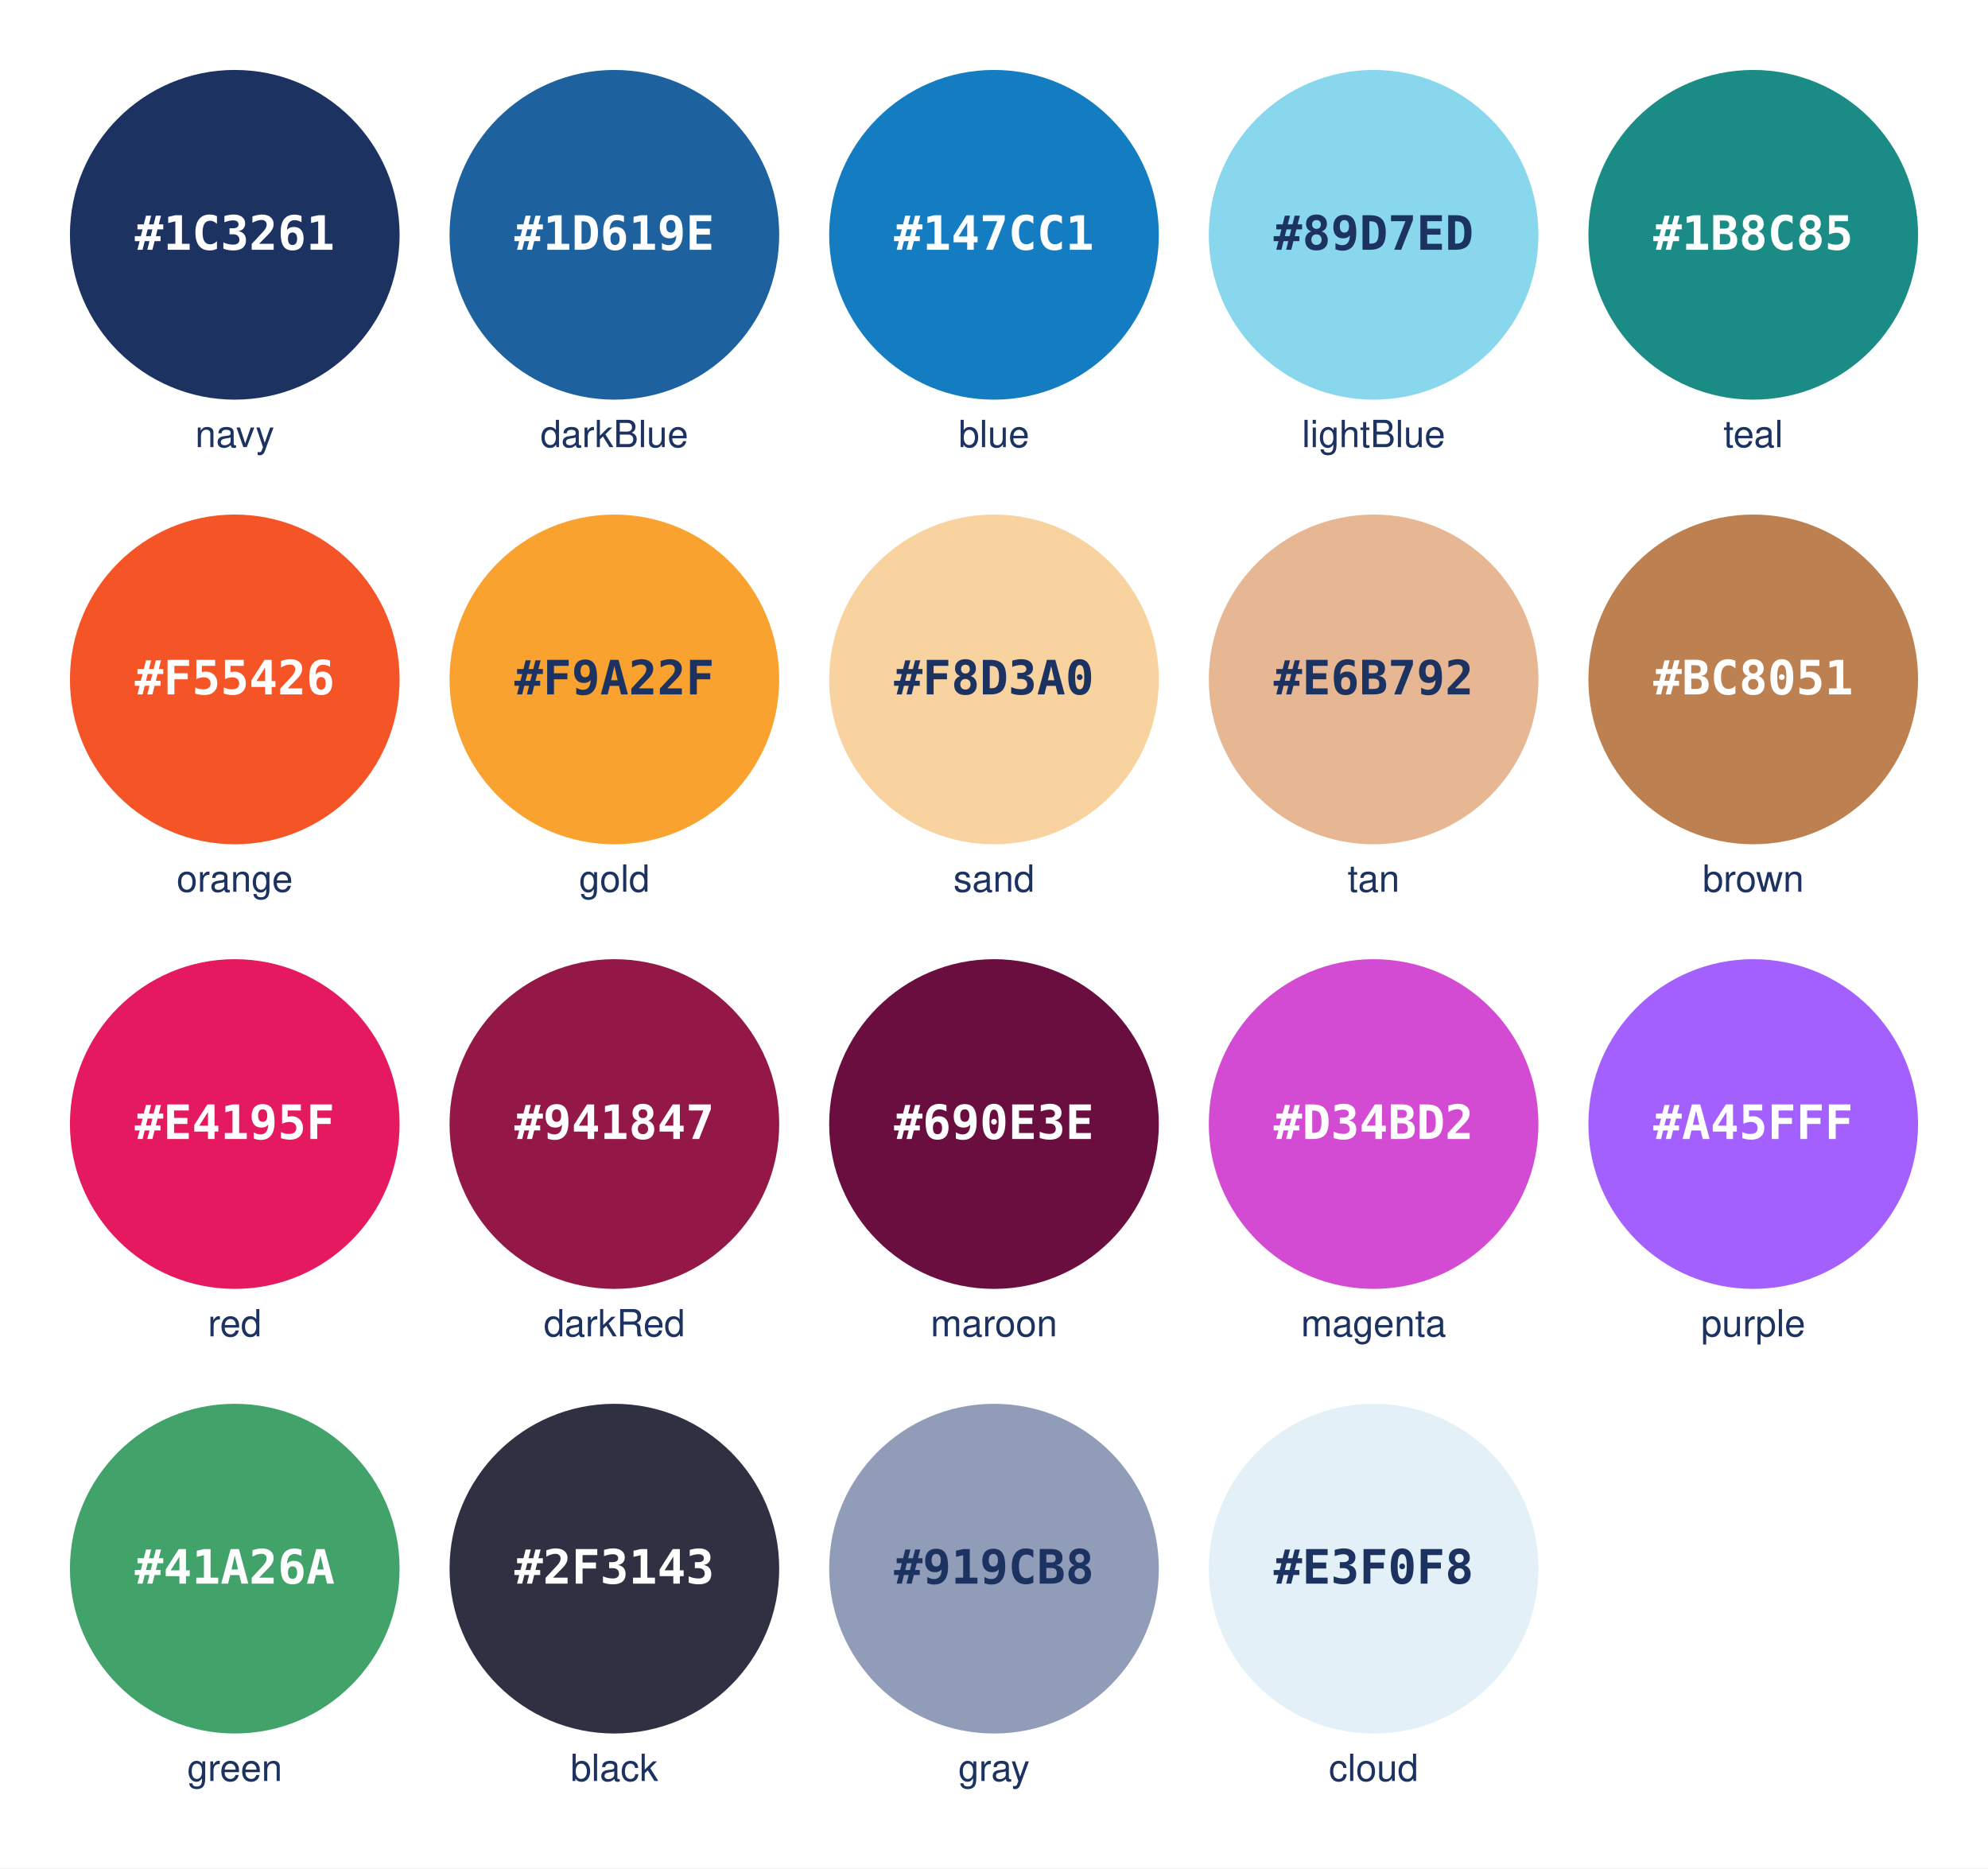
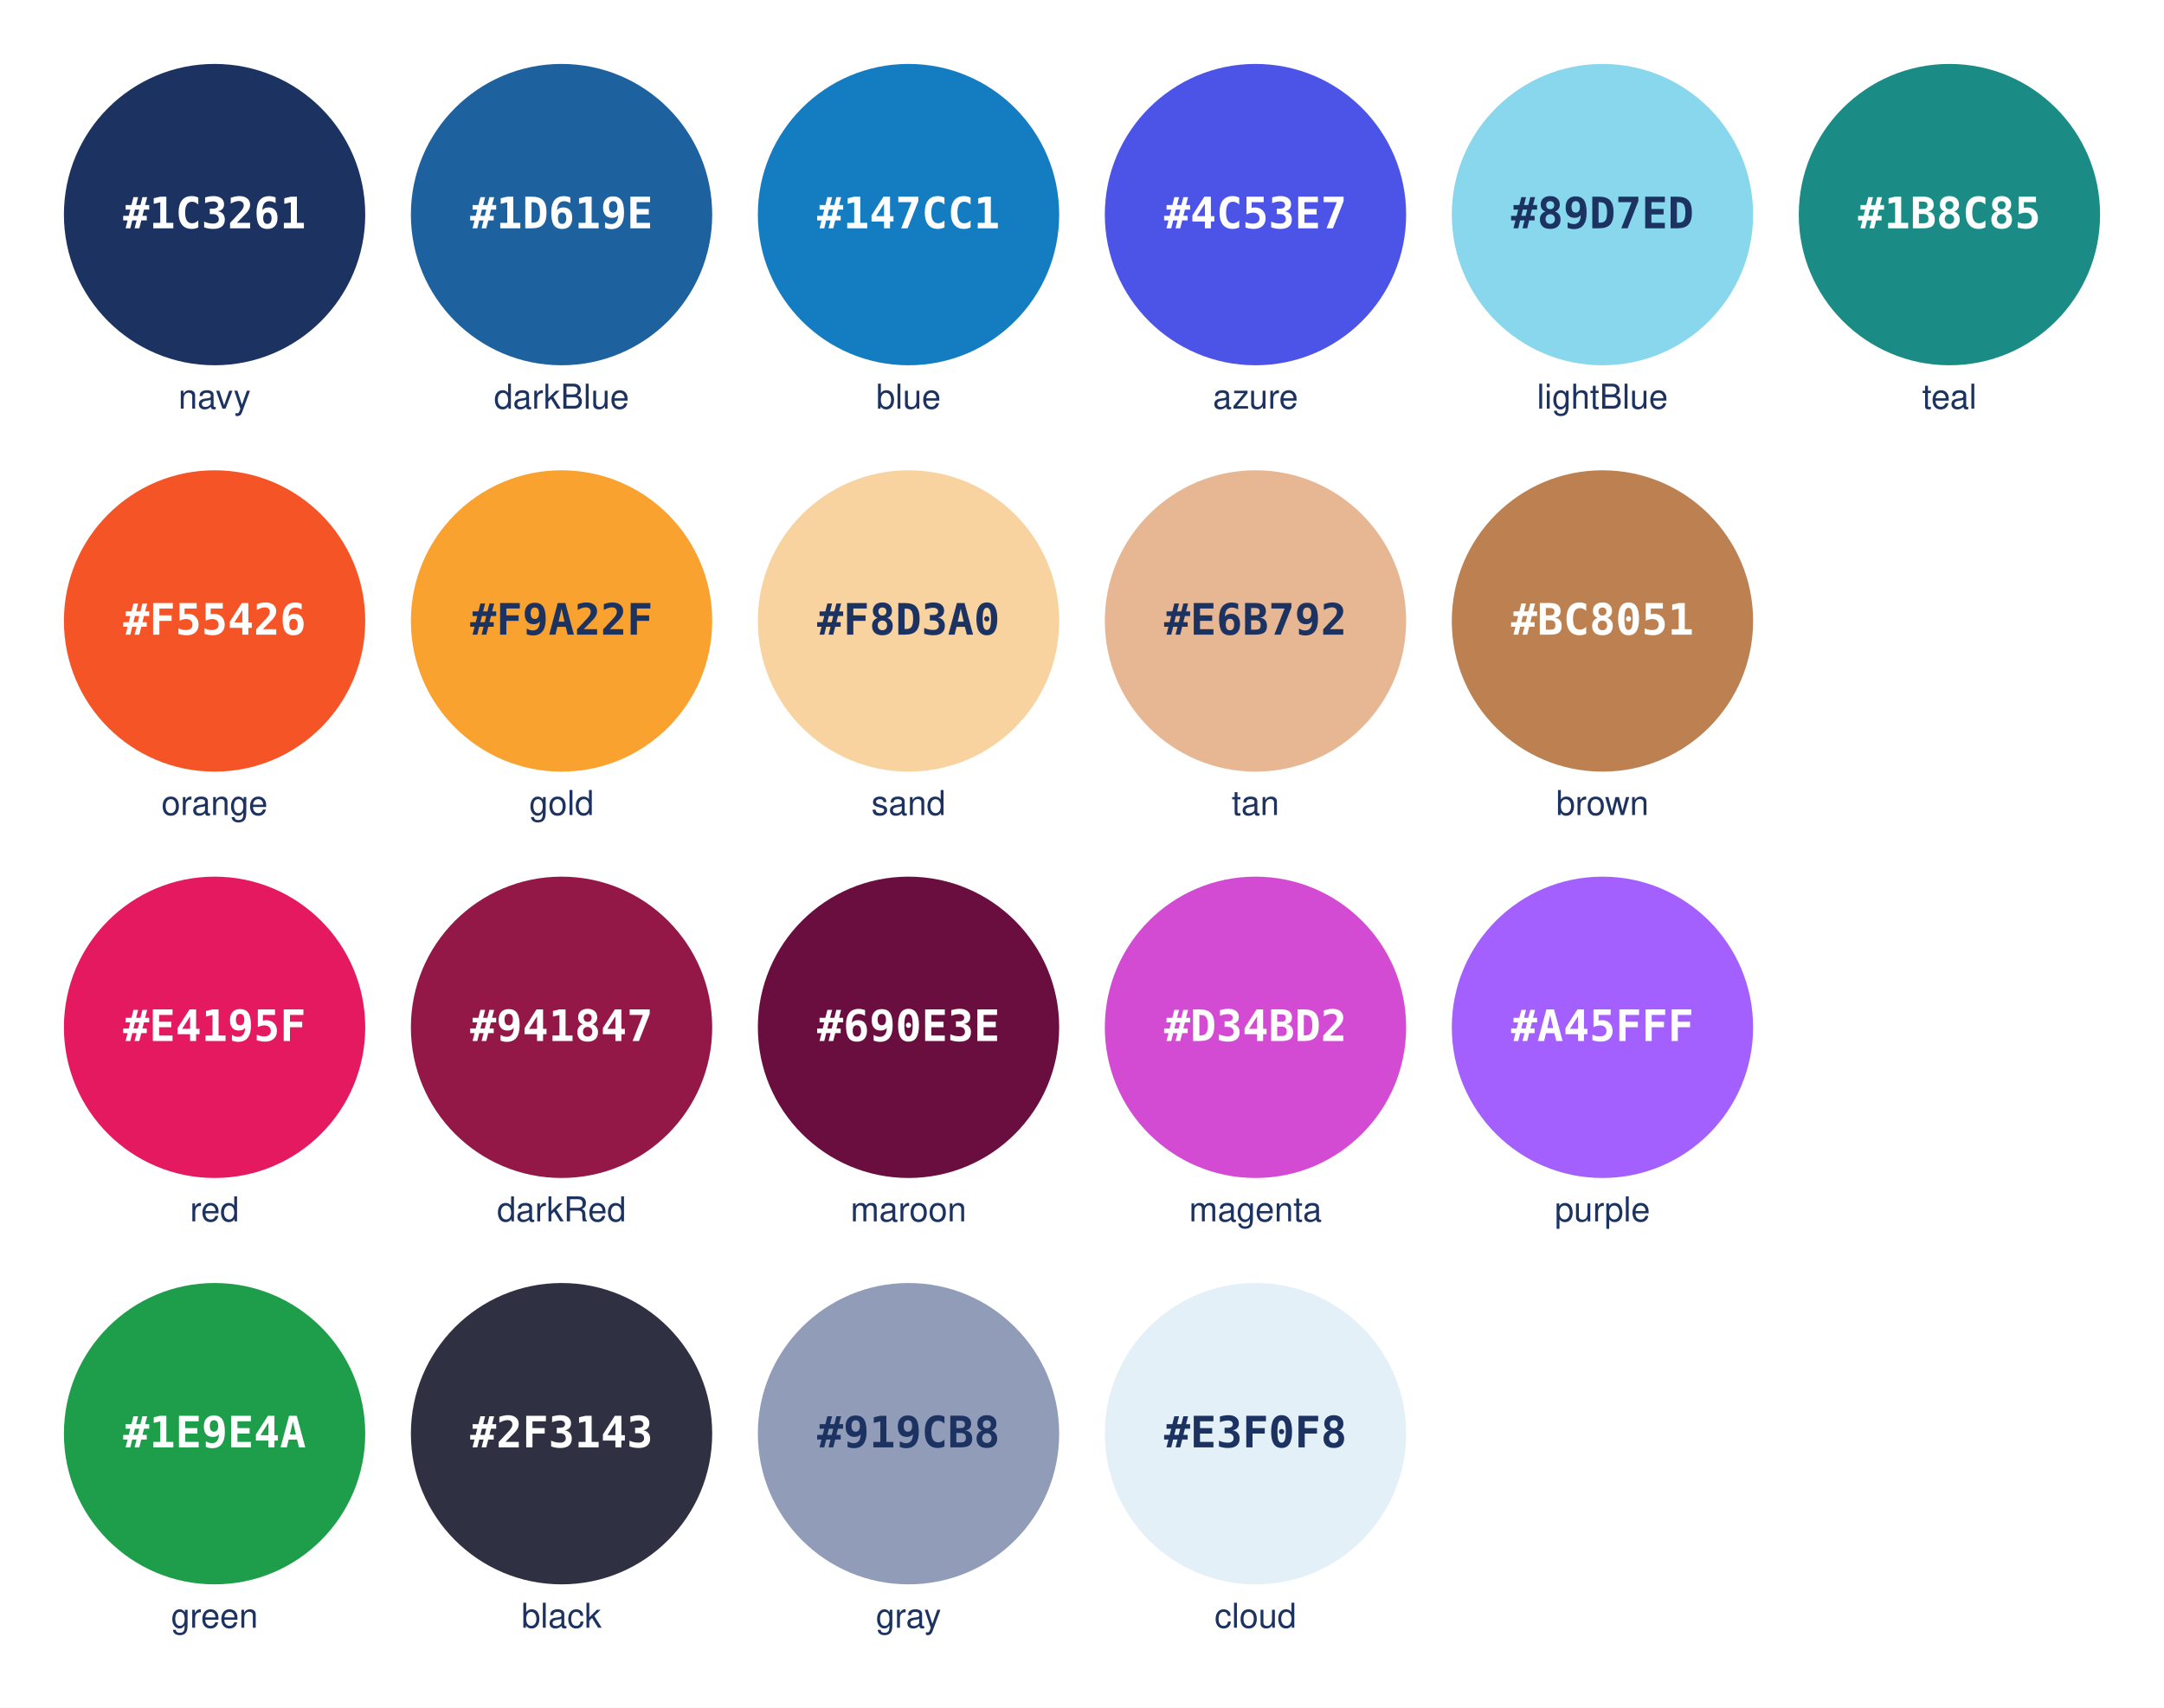
- <svg xmlns="http://www.w3.org/2000/svg" width="796" height="748" viewBox="0 0 796 748">
-   <rect width="796" height="748" fill="#FFFFFF" />
+ <svg xmlns="http://www.w3.org/2000/svg" width="948" height="748" viewBox="0 0 948 748">
+   <rect width="948" height="748" fill="#FFFFFF" />
  <circle cx="94.0" cy="94.0" r="66.0" fill="#1C3261" />
  <text x="94.0" y="100.0" text-anchor="middle" font-family="Menlo, monospace" font-size="19" font-weight="600" fill="#FFFFFF">#1C3261</text>
  <text x="94.0" y="179" text-anchor="middle" font-family="Helvetica, Arial, sans-serif" font-size="15" fill="#1C3261">navy</text>
  <circle cx="246.0" cy="94.0" r="66.0" fill="#1D619E" />
  <text x="246.0" y="100.0" text-anchor="middle" font-family="Menlo, monospace" font-size="19" font-weight="600" fill="#FFFFFF">#1D619E</text>
  <text x="246.0" y="179" text-anchor="middle" font-family="Helvetica, Arial, sans-serif" font-size="15" fill="#1C3261">darkBlue</text>
  <circle cx="398.0" cy="94.0" r="66.0" fill="#147CC1" />
  <text x="398.0" y="100.0" text-anchor="middle" font-family="Menlo, monospace" font-size="19" font-weight="600" fill="#FFFFFF">#147CC1</text>
  <text x="398.0" y="179" text-anchor="middle" font-family="Helvetica, Arial, sans-serif" font-size="15" fill="#1C3261">blue</text>
-   <circle cx="550.0" cy="94.0" r="66.0" fill="#89D7ED" />
-   <text x="550.0" y="100.0" text-anchor="middle" font-family="Menlo, monospace" font-size="19" font-weight="600" fill="#1C3261">#89D7ED</text>
-   <text x="550.0" y="179" text-anchor="middle" font-family="Helvetica, Arial, sans-serif" font-size="15" fill="#1C3261">lightBlue</text>
-   <circle cx="702.0" cy="94.0" r="66.0" fill="#1B8C85" />
-   <text x="702.0" y="100.0" text-anchor="middle" font-family="Menlo, monospace" font-size="19" font-weight="600" fill="#FFFFFF">#1B8C85</text>
-   <text x="702.0" y="179" text-anchor="middle" font-family="Helvetica, Arial, sans-serif" font-size="15" fill="#1C3261">teal</text>
+   <circle cx="550.0" cy="94.0" r="66.0" fill="#4C53E7" />
+   <text x="550.0" y="100.0" text-anchor="middle" font-family="Menlo, monospace" font-size="19" font-weight="600" fill="#FFFFFF">#4C53E7</text>
+   <text x="550.0" y="179" text-anchor="middle" font-family="Helvetica, Arial, sans-serif" font-size="15" fill="#1C3261">azure</text>
+   <circle cx="702.0" cy="94.0" r="66.0" fill="#89D7ED" />
+   <text x="702.0" y="100.0" text-anchor="middle" font-family="Menlo, monospace" font-size="19" font-weight="600" fill="#1C3261">#89D7ED</text>
+   <text x="702.0" y="179" text-anchor="middle" font-family="Helvetica, Arial, sans-serif" font-size="15" fill="#1C3261">lightBlue</text>
+   <circle cx="854.0" cy="94.0" r="66.0" fill="#1B8C85" />
+   <text x="854.0" y="100.0" text-anchor="middle" font-family="Menlo, monospace" font-size="19" font-weight="600" fill="#FFFFFF">#1B8C85</text>
+   <text x="854.0" y="179" text-anchor="middle" font-family="Helvetica, Arial, sans-serif" font-size="15" fill="#1C3261">teal</text>
  <circle cx="94.0" cy="272.0" r="66.0" fill="#F55426" />
  <text x="94.0" y="278.0" text-anchor="middle" font-family="Menlo, monospace" font-size="19" font-weight="600" fill="#FFFFFF">#F55426</text>
  <text x="94.0" y="357" text-anchor="middle" font-family="Helvetica, Arial, sans-serif" font-size="15" fill="#1C3261">orange</text>
  <circle cx="246.0" cy="272.0" r="66.0" fill="#F9A22F" />
  <text x="246.0" y="278.0" text-anchor="middle" font-family="Menlo, monospace" font-size="19" font-weight="600" fill="#1C3261">#F9A22F</text>
  <text x="246.0" y="357" text-anchor="middle" font-family="Helvetica, Arial, sans-serif" font-size="15" fill="#1C3261">gold</text>
  <circle cx="398.0" cy="272.0" r="66.0" fill="#F8D3A0" />
  <text x="398.0" y="278.0" text-anchor="middle" font-family="Menlo, monospace" font-size="19" font-weight="600" fill="#1C3261">#F8D3A0</text>
  <text x="398.0" y="357" text-anchor="middle" font-family="Helvetica, Arial, sans-serif" font-size="15" fill="#1C3261">sand</text>
  <circle cx="550.0" cy="272.0" r="66.0" fill="#E6B792" />
  <text x="550.0" y="278.0" text-anchor="middle" font-family="Menlo, monospace" font-size="19" font-weight="600" fill="#1C3261">#E6B792</text>
  <text x="550.0" y="357" text-anchor="middle" font-family="Helvetica, Arial, sans-serif" font-size="15" fill="#1C3261">tan</text>
  <circle cx="702.0" cy="272.0" r="66.0" fill="#BC8051" />
  <text x="702.0" y="278.0" text-anchor="middle" font-family="Menlo, monospace" font-size="19" font-weight="600" fill="#FFFFFF">#BC8051</text>
  <text x="702.0" y="357" text-anchor="middle" font-family="Helvetica, Arial, sans-serif" font-size="15" fill="#1C3261">brown</text>
  <circle cx="94.0" cy="450.0" r="66.0" fill="#E4195F" />
  <text x="94.0" y="456.0" text-anchor="middle" font-family="Menlo, monospace" font-size="19" font-weight="600" fill="#FFFFFF">#E4195F</text>
  <text x="94.0" y="535" text-anchor="middle" font-family="Helvetica, Arial, sans-serif" font-size="15" fill="#1C3261">red</text>
  <circle cx="246.0" cy="450.0" r="66.0" fill="#941847" />
  <text x="246.0" y="456.0" text-anchor="middle" font-family="Menlo, monospace" font-size="19" font-weight="600" fill="#FFFFFF">#941847</text>
  <text x="246.0" y="535" text-anchor="middle" font-family="Helvetica, Arial, sans-serif" font-size="15" fill="#1C3261">darkRed</text>
  <circle cx="398.0" cy="450.0" r="66.0" fill="#690E3E" />
  <text x="398.0" y="456.0" text-anchor="middle" font-family="Menlo, monospace" font-size="19" font-weight="600" fill="#FFFFFF">#690E3E</text>
  <text x="398.0" y="535" text-anchor="middle" font-family="Helvetica, Arial, sans-serif" font-size="15" fill="#1C3261">maroon</text>
  <circle cx="550.0" cy="450.0" r="66.0" fill="#D34BD2" />
  <text x="550.0" y="456.0" text-anchor="middle" font-family="Menlo, monospace" font-size="19" font-weight="600" fill="#FFFFFF">#D34BD2</text>
  <text x="550.0" y="535" text-anchor="middle" font-family="Helvetica, Arial, sans-serif" font-size="15" fill="#1C3261">magenta</text>
  <circle cx="702.0" cy="450.0" r="66.0" fill="#A45FFF" />
  <text x="702.0" y="456.0" text-anchor="middle" font-family="Menlo, monospace" font-size="19" font-weight="600" fill="#FFFFFF">#A45FFF</text>
  <text x="702.0" y="535" text-anchor="middle" font-family="Helvetica, Arial, sans-serif" font-size="15" fill="#1C3261">purple</text>
-   <circle cx="94.0" cy="628.0" r="66.0" fill="#41A26A" />
-   <text x="94.0" y="634.0" text-anchor="middle" font-family="Menlo, monospace" font-size="19" font-weight="600" fill="#FFFFFF">#41A26A</text>
+   <circle cx="94.0" cy="628.0" r="66.0" fill="#1E9E4A" />
+   <text x="94.0" y="634.0" text-anchor="middle" font-family="Menlo, monospace" font-size="19" font-weight="600" fill="#FFFFFF">#1E9E4A</text>
  <text x="94.0" y="713" text-anchor="middle" font-family="Helvetica, Arial, sans-serif" font-size="15" fill="#1C3261">green</text>
  <circle cx="246.0" cy="628.0" r="66.0" fill="#2F3143" />
  <text x="246.0" y="634.0" text-anchor="middle" font-family="Menlo, monospace" font-size="19" font-weight="600" fill="#FFFFFF">#2F3143</text>
  <text x="246.0" y="713" text-anchor="middle" font-family="Helvetica, Arial, sans-serif" font-size="15" fill="#1C3261">black</text>
  <circle cx="398.0" cy="628.0" r="66.0" fill="#919CB8" />
  <text x="398.0" y="634.0" text-anchor="middle" font-family="Menlo, monospace" font-size="19" font-weight="600" fill="#1C3261">#919CB8</text>
  <text x="398.0" y="713" text-anchor="middle" font-family="Helvetica, Arial, sans-serif" font-size="15" fill="#1C3261">gray</text>
  <circle cx="550.0" cy="628.0" r="66.0" fill="#E3F0F8" />
  <text x="550.0" y="634.0" text-anchor="middle" font-family="Menlo, monospace" font-size="19" font-weight="600" fill="#1C3261">#E3F0F8</text>
  <text x="550.0" y="713" text-anchor="middle" font-family="Helvetica, Arial, sans-serif" font-size="15" fill="#1C3261">cloud</text>
</svg>
